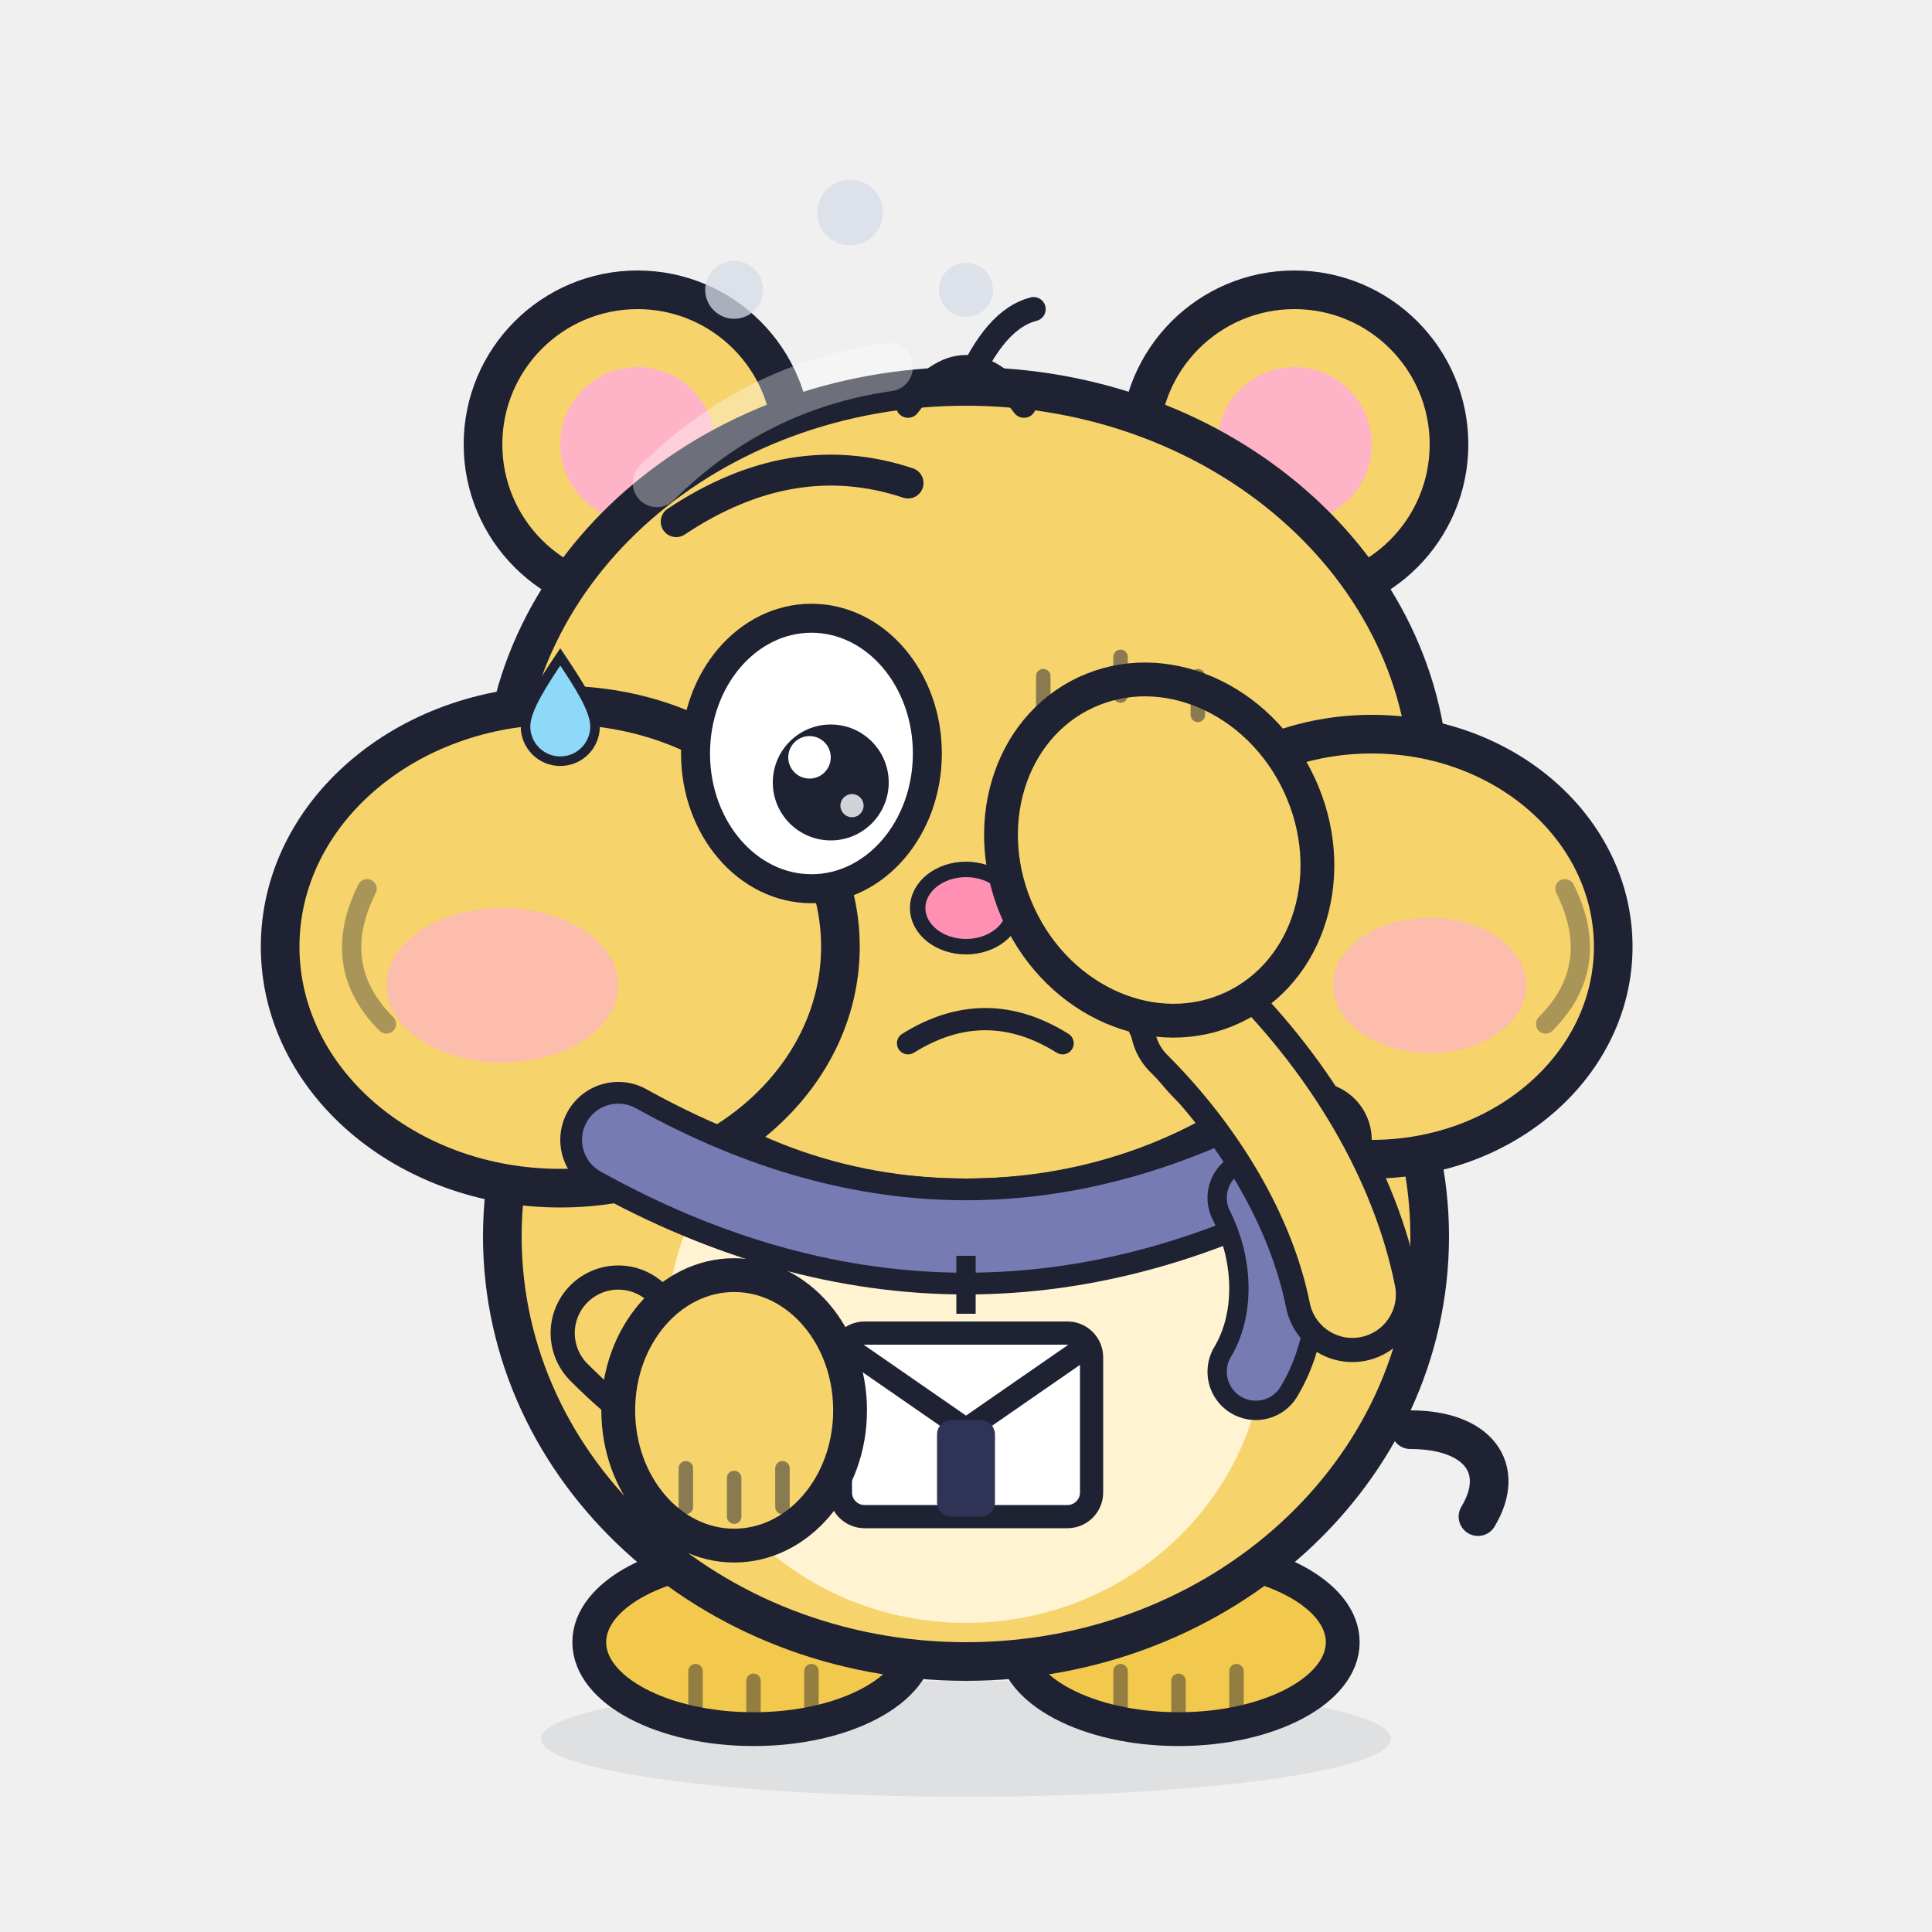
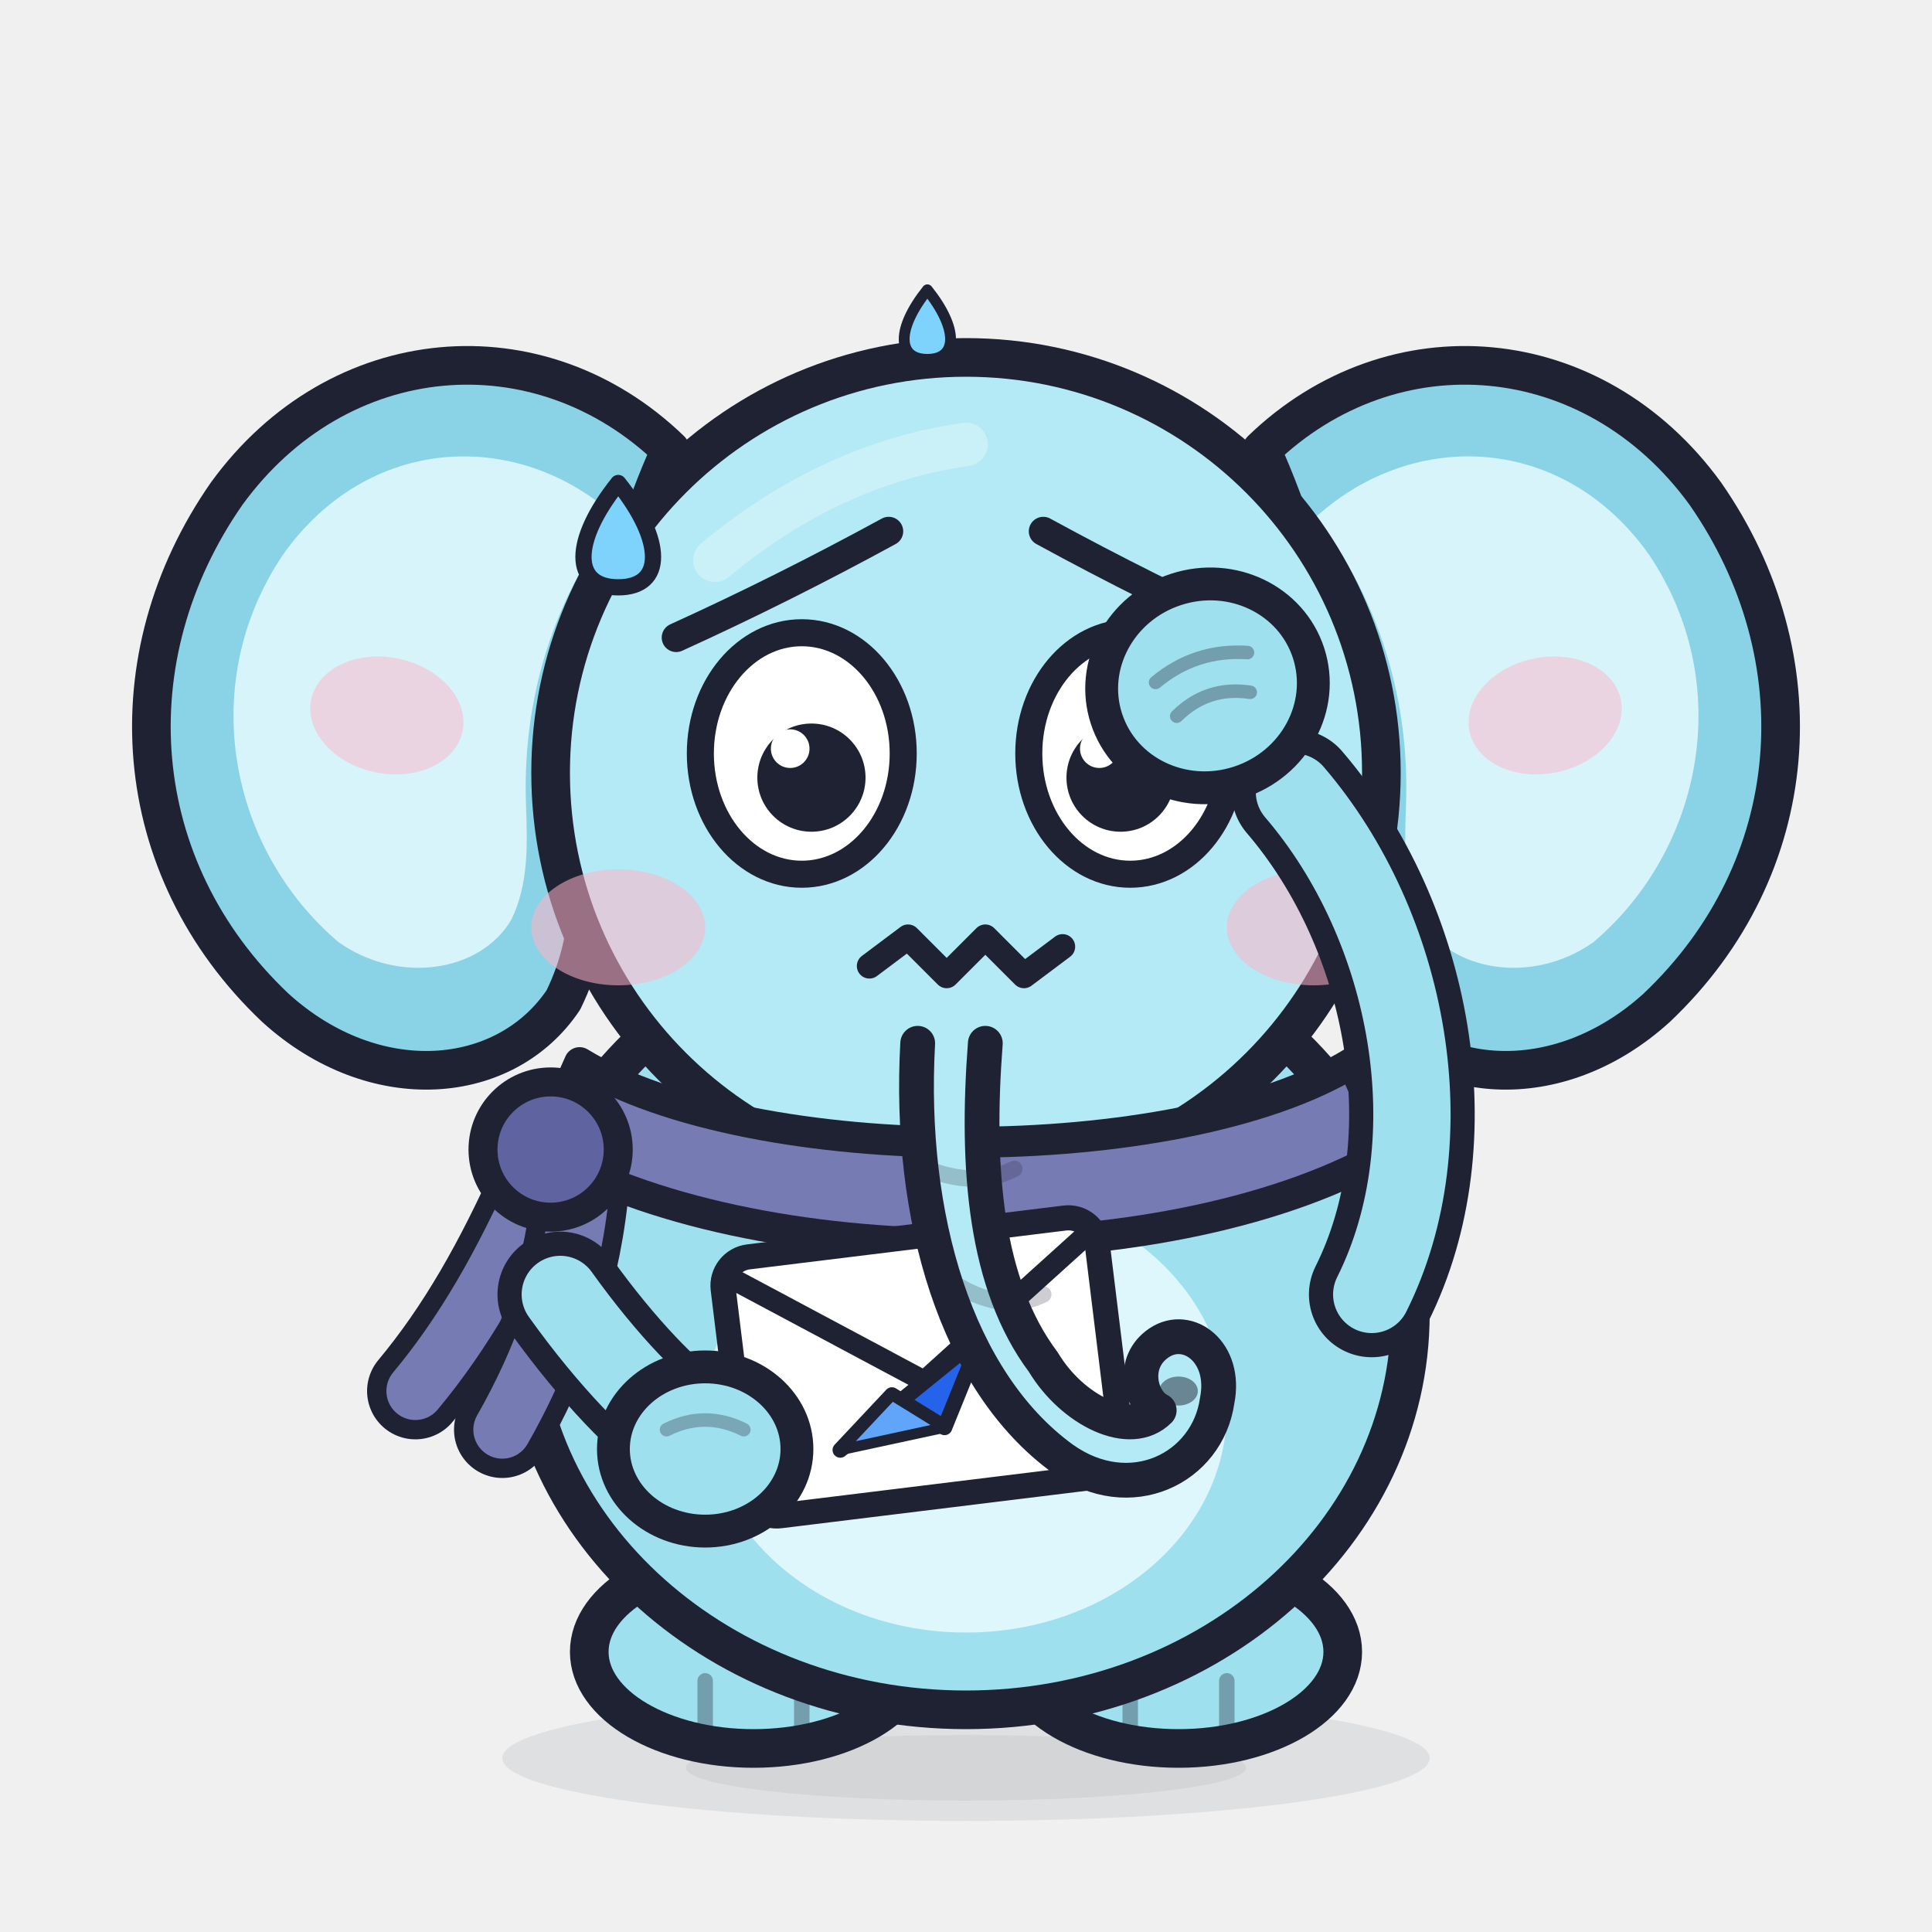
- <svg xmlns="http://www.w3.org/2000/svg" viewBox="0 0 200 200" width="88" height="88" role="img" aria-label="信使仓鼠小递 · 捂脸 Facepalm">
-   <style>
-   .ex-motion { animation: ex-tremble .5s ease-in-out infinite; transform-box: fill-box; transform-origin: 50% 50%; }
-   .ex-anim-tear { animation: ex-tear 1.8s ease-in infinite; transform-box: fill-box; transform-origin: center; }
-   .ex-anim-sweat { animation: ex-tear 1.5s ease-in infinite; transform-box: fill-box; transform-origin: center; }
-   .ex-anim-heart { animation: ex-heart 2.2s ease-out infinite; transform-box: fill-box; transform-origin: center; }
-   .ex-anim-spark { animation: ex-spark 1.9s ease-in-out infinite; transform-box: fill-box; transform-origin: center; }
-   .ex-anim-rain { animation: ex-rain 1.4s linear infinite; transform-box: fill-box; transform-origin: center; }
-   .ex-anim-confetti { animation: ex-confetti 2.4s linear infinite; transform-box: fill-box; transform-origin: center; }
-   .ex-anim-pulse { animation: ex-pulse 1.6s ease-in-out infinite; transform-box: fill-box; transform-origin: center; }
-   .ex-anim-knock { animation: ex-knock 0.55s ease-in-out infinite; transform-box: fill-box; transform-origin: center; }
-   .ex-anim-knockline { animation: ex-knockline 0.55s ease-out infinite; transform-box: fill-box; transform-origin: center; }
-   .ex-anim-palm { animation: ex-palm 0.9s ease-in-out infinite; transform-box: fill-box; transform-origin: center; }
-   .ex-anim-steam { animation: ex-steam 1.8s ease-out infinite; transform-box: fill-box; transform-origin: center; }
-   .ex-anim-shock { animation: ex-shock 0.5s ease-in-out infinite; transform-box: fill-box; transform-origin: center; }
-   @keyframes ex-bob { 0%,100% { transform: translateY(0); } 50% { transform: translateY(-2.5px); } }
-   @keyframes ex-bounce { 0%,100% { transform: translateY(0); } 40% { transform: translateY(-6px); } 60% { transform: translateY(-2px); } }
-   @keyframes ex-tremble { 0%,100% { transform: translateX(0); } 25% { transform: translateX(-1px); } 75% { transform: translateX(1px); } }
-   @keyframes ex-sway { 0%,100% { transform: rotate(0deg); } 50% { transform: rotate(2deg); } }
-   @keyframes ex-shake { 0%,100% { transform: translateX(0); } 20% { transform: translateX(-4.24px); } 40% { transform: translateX(4.24px); } 60% { transform: translateX(-2.75px); } 80% { transform: translateX(1.75px); } }
-   @keyframes ex-tear { 0% { transform: translateY(0); opacity: 0; } 18% { opacity: 1; } 100% { transform: translateY(8.58px); opacity: 0; } }
-   @keyframes ex-heart { 0% { transform: translateY(0) scale(.65); opacity: 0; } 20% { opacity: 1; } 100% { transform: translateY(-14.04px) scale(1.15); opacity: 0; } }
-   @keyframes ex-spark { 0%,100% { transform: scale(.6) rotate(0deg); opacity: .3; } 50% { transform: scale(1.15) rotate(25deg); opacity: 1; } }
-   @keyframes ex-rain { 0% { transform: translateY(0); opacity: 0; } 20% { opacity: 1; } 100% { transform: translateY(9.36px); opacity: 0; } }
-   @keyframes ex-confetti { 0% { transform: translateY(-4px) rotate(0deg); opacity: 1; } 100% { transform: translateY(14px) rotate(200deg); opacity: 0; } }
-   @keyframes ex-pulse { 0%,100% { transform: scale(1); opacity: .35; } 50% { transform: scale(1.18); opacity: .7; } }
-   @keyframes ex-knock { 0%,100% { transform: translateX(3.51px); } 35% { transform: translateX(0); } }
-   @keyframes ex-knockline { 0%,100% { transform: scaleX(.6); opacity: .35; } 35% { transform: scaleX(1); opacity: 1; } }
-   @keyframes ex-palm { 0%,100% { transform: translateY(0) rotate(0deg); } 50% { transform: translateY(-1px) rotate(-4deg); } }
-   @keyframes ex-steam { 0% { transform: translateY(0); opacity: .7; } 100% { transform: translateY(-7.02px); opacity: 0; } }
-   @keyframes ex-shock { 0%,100% { transform: scaleX(.7); opacity: .4; } 50% { transform: scaleX(1.25); opacity: 1; } }
-   @keyframes ex-drift { 0%,100% { transform: translateY(0); } 50% { transform: translateY(-1.56px); } }
-   @media (prefers-reduced-motion: reduce) {
-     .ex-motion, [class*="ex-anim-"] { animation: none !important; }
-   }
-   </style>
-   <g class="ex-motion ex-facepalm">
-     <g class="ex-base">
-       <ellipse cx="100" cy="180" rx="44" ry="6" fill="#1E2233" opacity=".08" />
-       <path d="M146 148c7 0 10 4 7 9" fill="none" stroke="#1E2233" stroke-width="4" stroke-linecap="round" />
-       <g fill="#F2C94C" stroke="#1E2233" stroke-width="3.5">
-         <ellipse cx="78" cy="170" rx="17" ry="9" />
-         <ellipse cx="122" cy="170" rx="17" ry="9" />
-       </g>
-       <g stroke="#1E2233" stroke-width="1.5" opacity=".45" stroke-linecap="round">
-         <path d="M72 173v4" />
-         <path d="M78 174v4" />
-         <path d="M84 173v4" />
-         <path d="M116 173v4" />
-         <path d="M122 174v4" />
-         <path d="M128 173v4" />
-       </g>
-       <ellipse cx="100" cy="128" rx="48" ry="44" fill="#F6D36B" stroke="#1E2233" stroke-width="4" />
-       <ellipse cx="100" cy="138" rx="31" ry="30" fill="#FFF3D1" />
-       <g fill="#F6D36B" stroke="#1E2233" stroke-width="4">
-         <circle cx="66" cy="46" r="16" />
-         <circle cx="134" cy="46" r="16" />
-       </g>
-       <g fill="#FFB3C7">
-         <circle cx="66" cy="46" r="8" />
-         <circle cx="134" cy="46" r="8" />
-       </g>
-       <ellipse cx="100" cy="82" rx="48" ry="42" fill="#F6D36B" stroke="#1E2233" stroke-width="4" />
-       <path d="M94 42q6-8 12 0M100 40q3-7 7-8" fill="none" stroke="#1E2233" stroke-width="2.5" stroke-linecap="round" />
-       <g fill="#F6D36B" stroke="#1E2233" stroke-width="4">
-         <ellipse cx="58" cy="98" rx="29" ry="25" />
-         <ellipse cx="142" cy="98" rx="25" ry="22" />
-       </g>
-       <path d="M38 92q-4 8 2 14M162 92q4 8-2 14" fill="none" stroke="#1E2233" stroke-width="2" opacity=".35" stroke-linecap="round" />
-       <path d="M64 118q36 20 72 0" fill="none" stroke="#1E2233" stroke-width="12" stroke-linecap="round" />
-       <path d="M64 118q36 20 72 0" fill="none" stroke="#777BB4" stroke-width="7.5" stroke-linecap="round" />
-       <path d="M130 124c3 6 3 13 0 18" fill="none" stroke="#1E2233" stroke-width="10" stroke-linecap="round" />
-       <path d="M130 124c3 6 3 13 0 18" fill="none" stroke="#777BB4" stroke-width="6" stroke-linecap="round" />
-       <line x1="100" y1="130" x2="100" y2="136" stroke="#1E2233" stroke-width="2" />
-       <rect x="87" y="138" width="26" height="19" rx="2.5" fill="#FFFFFF" stroke="#1E2233" stroke-width="2.4" />
-       <path d="M87 139l13 9 13-9" fill="none" stroke="#1E2233" stroke-width="2.4" stroke-linejoin="round" />
-       <rect x="97" y="147" width="6" height="10" rx="1.5" fill="#2F3456" />
-       <path d="M68 50q10-10 24-12" fill="none" stroke="#FFF" stroke-width="5" opacity=".35" stroke-linecap="round" />
+ <svg xmlns="http://www.w3.org/2000/svg" width="88" height="88" viewBox="0 0 200 200" role="img" aria-labelledby="petTitle petDesc">
+   <g stroke-linecap="round" stroke-linejoin="round">
+     <ellipse cx="100" cy="182" rx="48" ry="6.5" fill="#1E2233" opacity=".08" />
+     <ellipse cx="100" cy="183" rx="29" ry="3.4" fill="#1E2233" opacity=".06" />
+     <g fill="#9FE0EF" stroke="#1E2233" stroke-width="4">
+       <ellipse cx="78" cy="171" rx="17" ry="10" />
+       <ellipse cx="122" cy="171" rx="17" ry="10" />
    </g>
-     <g class="ex-face">
-       <ellipse cx="84" cy="78" rx="12" ry="14" fill="#FFF" stroke="#1E2233" stroke-width="3" />
-       <circle cx="86" cy="81" r="6" fill="#1E2233" />
-       <circle cx="83.8" cy="78.4" r="2.2" fill="#FFF" />
-       <circle cx="88.2" cy="83.4" r="1.2" fill="#FFF" opacity=".8" />
-       <path d="M70 54q12-8 24-4" fill="none" stroke="#1E2233" stroke-width="3.2" stroke-linecap="round" />
-       <ellipse cx="100" cy="94" rx="5" ry="4" fill="#FF8FB3" stroke="#1E2233" stroke-width="1.6" />
-       <path d="M94 108q8-5 16 0" fill="none" stroke="#1E2233" stroke-width="2.3" stroke-linecap="round" />
-       <ellipse cx="52" cy="102" rx="12" ry="8" fill="#FFB3C7" opacity="0.7" />
-       <ellipse cx="148" cy="102" rx="10" ry="7" fill="#FFB3C7" opacity="0.7" />
+     <g fill="none" stroke="#1E2233" stroke-width="1.6" opacity=".35">
+       <path d="M73 174v5" />
+       <path d="M83 174v5" />
+       <path d="M117 174v5" />
+       <path d="M127 174v5" />
    </g>
-     <g class="ex-arms">
-       <path d="M64 138c4 4 8 7 12 8" fill="none" stroke="#1E2233" stroke-width="14" stroke-linecap="round" />
-       <path d="M64 138c4 4 8 7 12 8" fill="none" stroke="#F6D36B" stroke-width="9" stroke-linecap="round" />
-       <ellipse cx="76" cy="146" rx="12" ry="14" fill="#F6D36B" stroke="#1E2233" stroke-width="3.5" />
-       <g stroke="#1E2233" stroke-width="1.5" opacity=".5" stroke-linecap="round">
-         <path d="M71 152v4" />
-         <path d="M76 153v4" />
-         <path d="M81 152v4" />
-       </g>
-       <g class="ex-anim-palm">
-         <path d="M140 134c-2-10-8-20-16-28" fill="none" stroke="#1E2233" stroke-width="14" stroke-linecap="round" />
-         <path d="M140 134c-2-10-8-20-16-28" fill="none" stroke="#F6D36B" stroke-width="9" stroke-linecap="round" />
-         <ellipse cx="120" cy="88" rx="16" ry="18" fill="#F6D36B" stroke="#1E2233" stroke-width="3.5" transform="rotate(-25 120 88)" />
-         <g stroke="#1E2233" stroke-width="1.5" opacity=".5" stroke-linecap="round">
-           <path d="M108 74v-4" />
-           <path d="M116 72v-4" />
-           <path d="M124 74v-4" />
-         </g>
-       </g>
+     <ellipse cx="100" cy="136" rx="46" ry="41" fill="#9FE0EF" stroke="#1E2233" stroke-width="4" />
+     <ellipse cx="100" cy="146" rx="27" ry="23" fill="#DDF7FC" />
+     <g transform="rotate(12 64 72)">
+       <path d="M64 46 C48 36 28 42 20 60 C12 79 18 100 36 111 C48 118 61 114 65 104 C66 100 66 96 65 92 C61 77 61 60 64 46 Z" fill="#8AD2E5" stroke="#1E2233" stroke-width="4" />
+       <path d="M60 54 C48 47 33 51 27 65 C21 80 28 96 41 103 C48 106 56 103 58 97 C59 93 58 89 57 85 C54 73 56 62 60 54 Z" fill="#D6F4FA" />
+       <ellipse cx="41" cy="79" rx="8" ry="6" fill="#FFB3C7" opacity=".5" />
    </g>
-     <g class="ex-effects">
-       <g class="ex-anim-sweat" style="animation-delay:0s" transform="translate(58 68) scale(0.9)">
-         <path d="M0 0C2 3 4 6 4 8A4 4 0 0 1-4 8C-4 6-2 3 0 0Z" fill="#8ED8F8" stroke="#1E2233" stroke-width="1.1" />
-       </g>
-       <g transform="translate(76 30)">
-         <circle class="ex-anim-steam" style="animation-delay:0s" r="3" fill="#D7DEE8" opacity=".75" />
-       </g>
-       <g transform="translate(88 22)">
-         <circle class="ex-anim-steam" style="animation-delay:0.3s" r="3.4" fill="#D7DEE8" opacity=".75" />
-       </g>
-       <g transform="translate(100 30)">
-         <circle class="ex-anim-steam" style="animation-delay:0.6s" r="2.8" fill="#D7DEE8" opacity=".75" />
-       </g>
+     <g transform="rotate(-12 136 72)">
+       <path d="M136 46 C152 36 172 42 180 60 C188 79 182 100 164 111 C152 118 139 114 135 104 C134 100 134 96 135 92 C139 77 139 60 136 46 Z" fill="#8AD2E5" stroke="#1E2233" stroke-width="4" />
+       <path d="M140 54 C152 47 167 51 173 65 C179 80 172 96 159 103 C152 106 144 103 142 97 C141 93 142 89 143 85 C146 73 144 62 140 54 Z" fill="#D6F4FA" />
+       <ellipse cx="159" cy="79" rx="8" ry="6" fill="#FFB3C7" opacity=".5" />
    </g>
+     <circle cx="100" cy="80" r="43" fill="#B3EAF5" stroke="#1E2233" stroke-width="4" />
+     <path d="M74 58 Q86 48 100 46" fill="none" stroke="#FFFFFF" stroke-width="4.5" opacity=".32" />
+     <ellipse cx="64" cy="96" rx="9" ry="6" fill="#FFB3C7" opacity=".55" />
+     <ellipse cx="136" cy="96" rx="9" ry="6" fill="#FFB3C7" opacity=".55" />
+     <g>
+       <ellipse cx="83" cy="78" rx="10.5" ry="12.5" fill="#FFFFFF" stroke="#1E2233" stroke-width="2.8" />
+       <ellipse cx="117" cy="78" rx="10.5" ry="12.5" fill="#FFFFFF" stroke="#1E2233" stroke-width="2.8" />
+       <circle cx="84" cy="80.5" r="5.6" fill="#1E2233" />
+       <circle cx="116" cy="80.5" r="5.6" fill="#1E2233" />
+       <circle cx="81.8" cy="77.5" r="2" fill="#FFFFFF" />
+       <circle cx="113.8" cy="77.5" r="2" fill="#FFFFFF" />
+     </g>
+     <g fill="none" stroke="#1E2233" stroke-width="3">
+       <path d="M70 66 Q81 61 92 55" />
+       <path d="M108 55 Q119 61 130 66" />
+     </g>
+     <path d="M90 100 L94 97 L98 101 L102 97 L106 101 L110 98" fill="none" stroke="#1E2233" stroke-width="2.6" />
+     <g>
+       <path d="M56 122 C52 131 48 138 43 144" fill="none" stroke="#1E2233" stroke-width="10" />
+       <path d="M56 122 C52 131 48 138 43 144" fill="none" stroke="#777BB4" stroke-width="6" />
+       <path d="M60 124 C59 133 56 141 52 148" fill="none" stroke="#1E2233" stroke-width="10" />
+       <path d="M60 124 C59 133 56 141 52 148" fill="none" stroke="#777BB4" stroke-width="6" />
+       <path d="M60 110 C78 121 122 121 140 110 L144 119 C122 132 78 132 56 119 Z" fill="#777BB4" stroke="#1E2233" stroke-width="3.2" />
+       <circle cx="57" cy="119" r="7" fill="#5F63A0" stroke="#1E2233" stroke-width="3" />
+     </g>
+     <g transform="rotate(-7 95.5 141.5)">
+       <rect x="76" y="128" width="39" height="27" rx="3" fill="#FFFFFF" stroke="#1E2233" stroke-width="2.6" />
+       <path d="M77 130 L95.5 143 L114 130" fill="none" stroke="#1E2233" stroke-width="2.2" />
+       <path d="M86 149 L102 139 L97 148 L92 144 Z" fill="#2563EB" stroke="#1E2233" stroke-width="1.6" />
+       <path d="M86 149 L92 144 L97 148 Z" fill="#60A5FA" stroke="#1E2233" stroke-width="1.1" />
+     </g>
+     <path d="M58 134 C63 141 68 146 71 148" fill="none" stroke="#1E2233" stroke-width="13" />
+     <path d="M58 134 C63 141 68 146 71 148" fill="none" stroke="#9FE0EF" stroke-width="8" />
+     <ellipse cx="73" cy="150" rx="9.5" ry="8.5" fill="#9FE0EF" stroke="#1E2233" stroke-width="3.4" />
+     <path d="M69 148 q4 -2 8 0" fill="none" stroke="#1E2233" stroke-width="1.4" opacity=".3" />
+     <path d="M95 108 C94 126 99 143 110 151 C117 156 125 152 126 145 C127 140 123 137 120 139 C117 141 118 145 120 146 C117 149 111 146 108 141 C102 133 101 121 102 108" fill="#B3EAF5" />
+     <path d="M95 108 C94 126 99 143 110 151 C117 156 125 152 126 145 C127 140 123 137 120 139 C117 141 118 145 120 146 C117 149 111 146 108 141 C102 133 101 121 102 108" fill="none" stroke="#1E2233" stroke-width="3.6" />
+     <ellipse cx="122" cy="144" rx="2" ry="1.5" fill="#1E2233" opacity=".5" />
+     <path d="M96 121 Q101 123 105 121" fill="none" stroke="#1E2233" stroke-width="1.7" opacity=".22" />
+     <path d="M99 133 Q104 136 108 134" fill="none" stroke="#1E2233" stroke-width="1.7" opacity=".22" />
+     <path d="M142 134 C150 118 146 96 134 82" fill="none" stroke="#1E2233" stroke-width="13" />
+     <path d="M142 134 C150 118 146 96 134 82" fill="none" stroke="#9FE0EF" stroke-width="8" />
+     <g transform="rotate(-18 125 71)">
+       <ellipse cx="125" cy="71" rx="11" ry="10.5" fill="#9FE0EF" stroke="#1E2233" stroke-width="3.4" />
+       <path d="M120 69 q5 -2 10 0 M121 73 q4 -2 8 0" fill="none" stroke="#1E2233" stroke-width="1.4" opacity=".35" />
+     </g>
+     <path transform="translate(64 50) scale(1.2)" d="M0 0 C-4 5 -4 9 0 9 C4 9 4 5 0 0 Z" fill="#7DD3FC" stroke="#1E2233" stroke-width="1.4" />
+     <path transform="translate(96 30) scale(0.8)" d="M0 0 C-4 5 -4 9 0 9 C4 9 4 5 0 0 Z" fill="#7DD3FC" stroke="#1E2233" stroke-width="1.4" />
  </g>
</svg>
